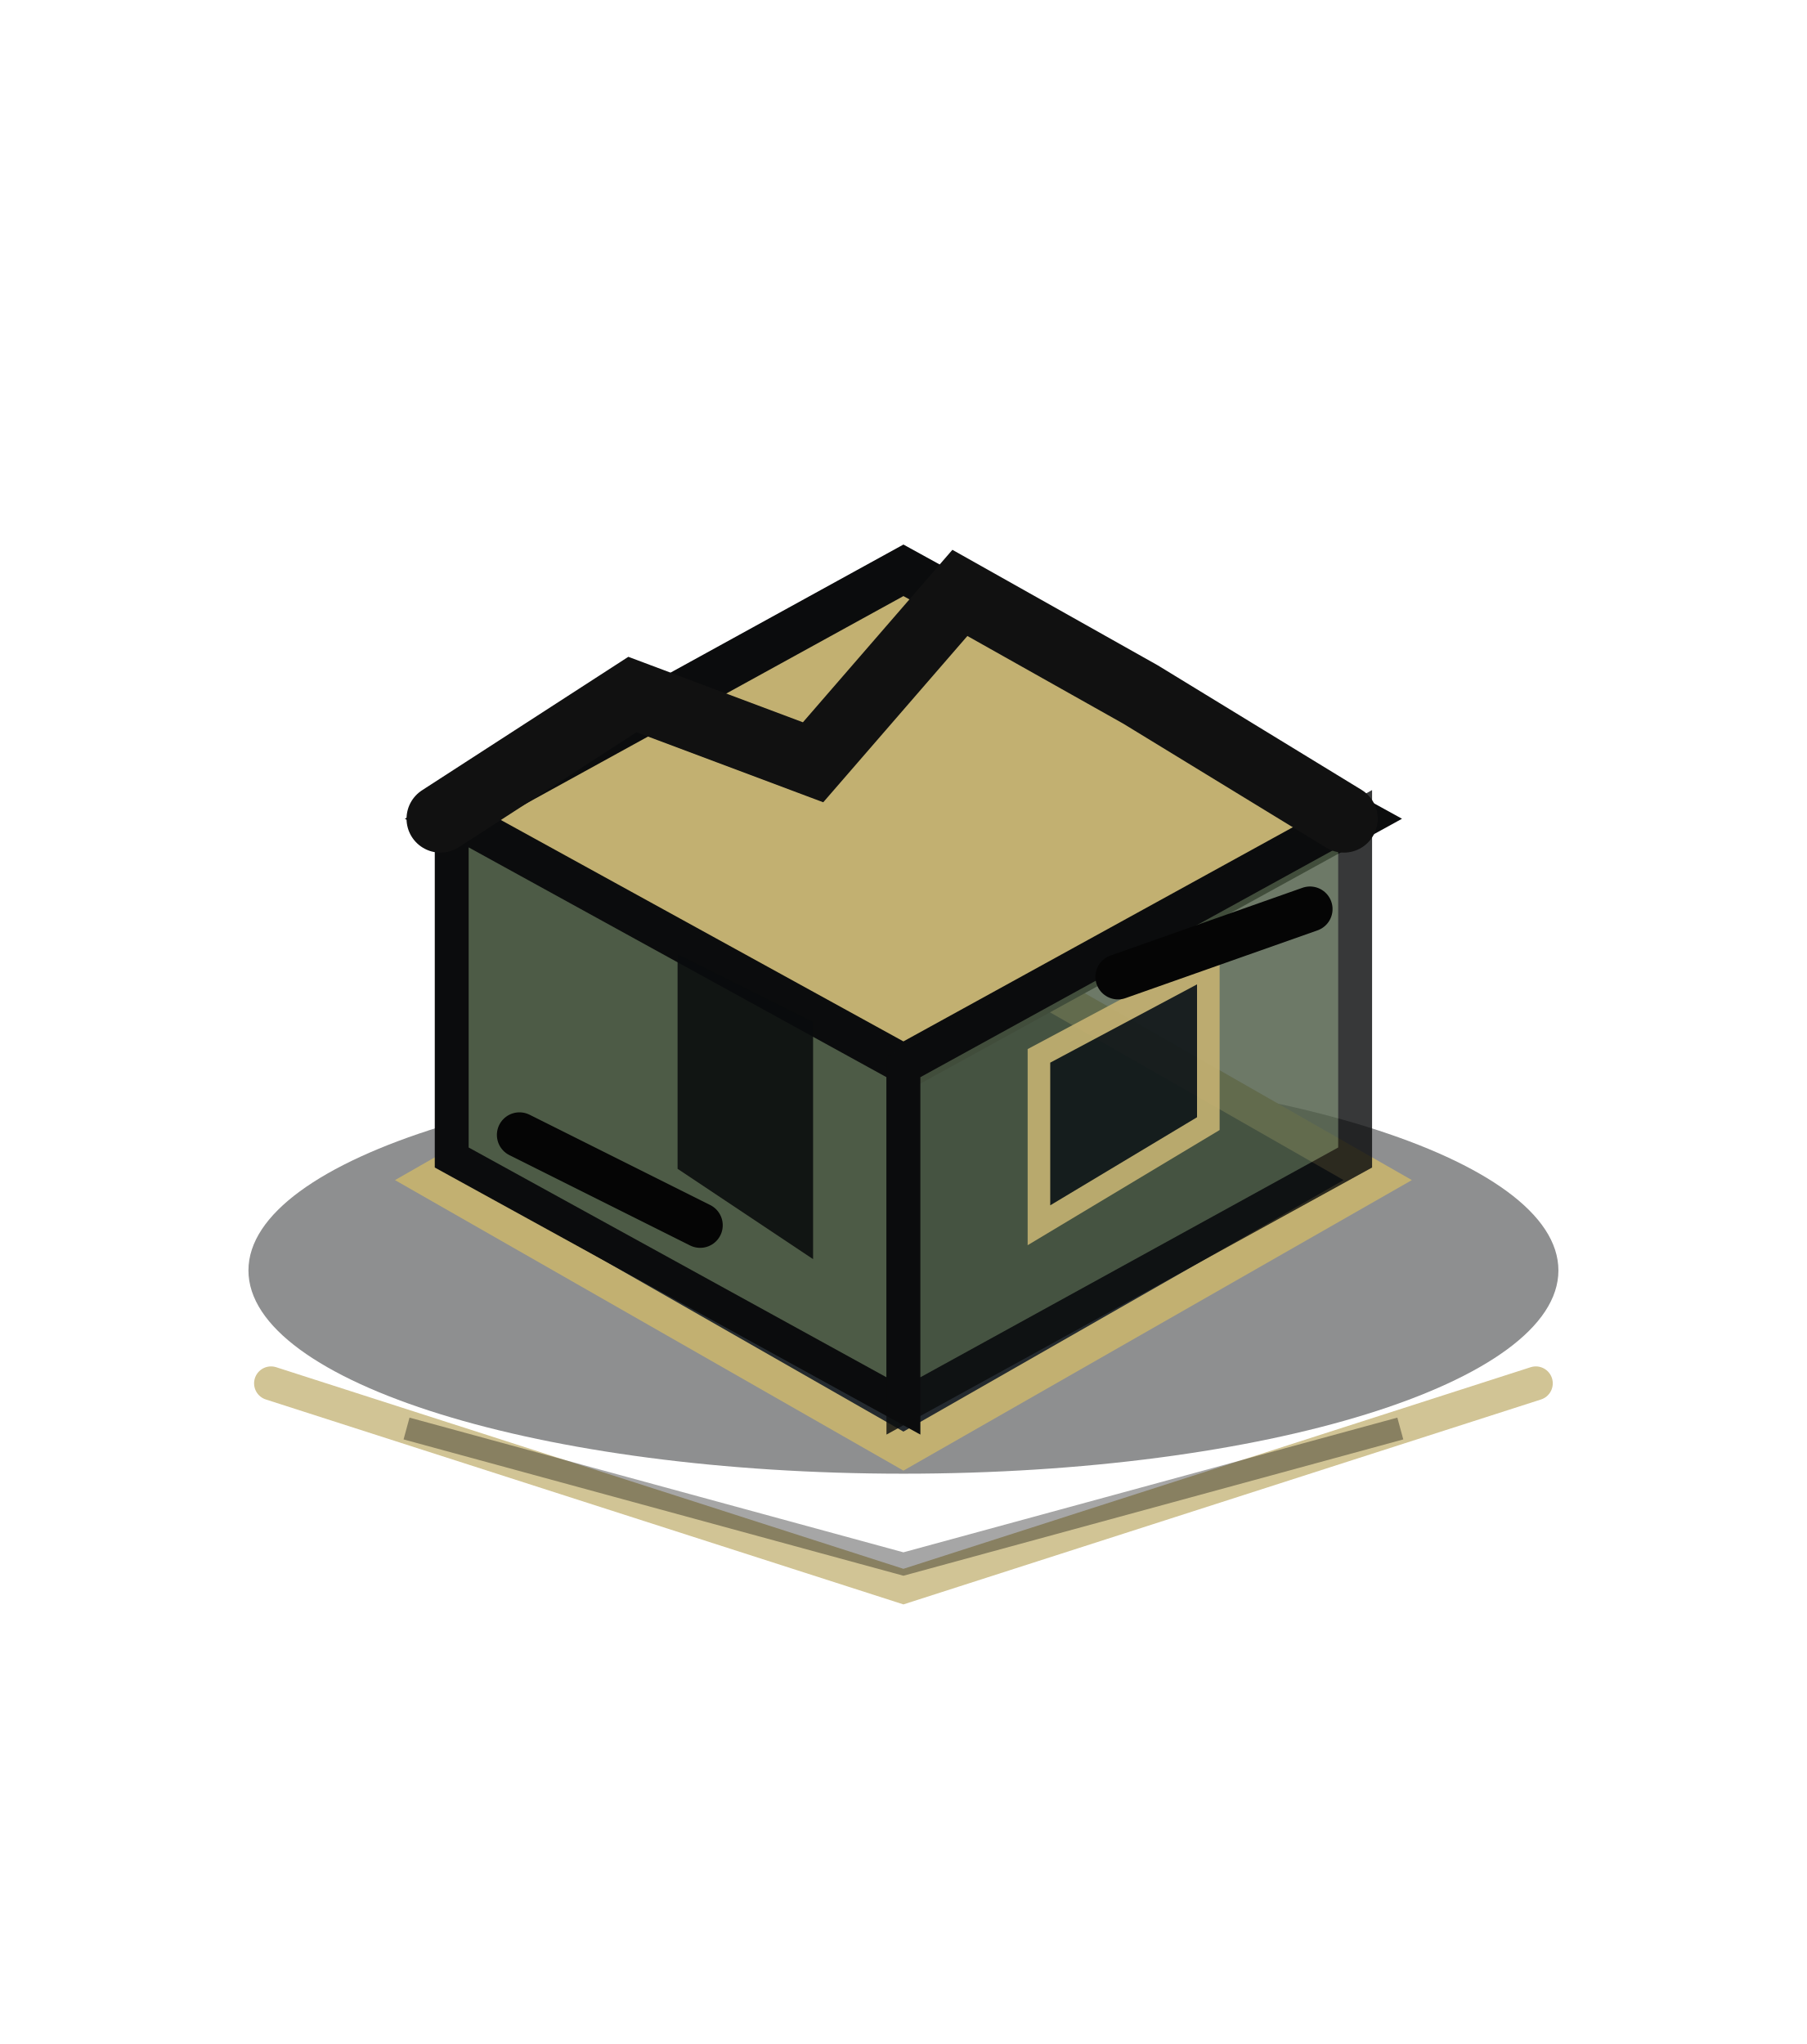
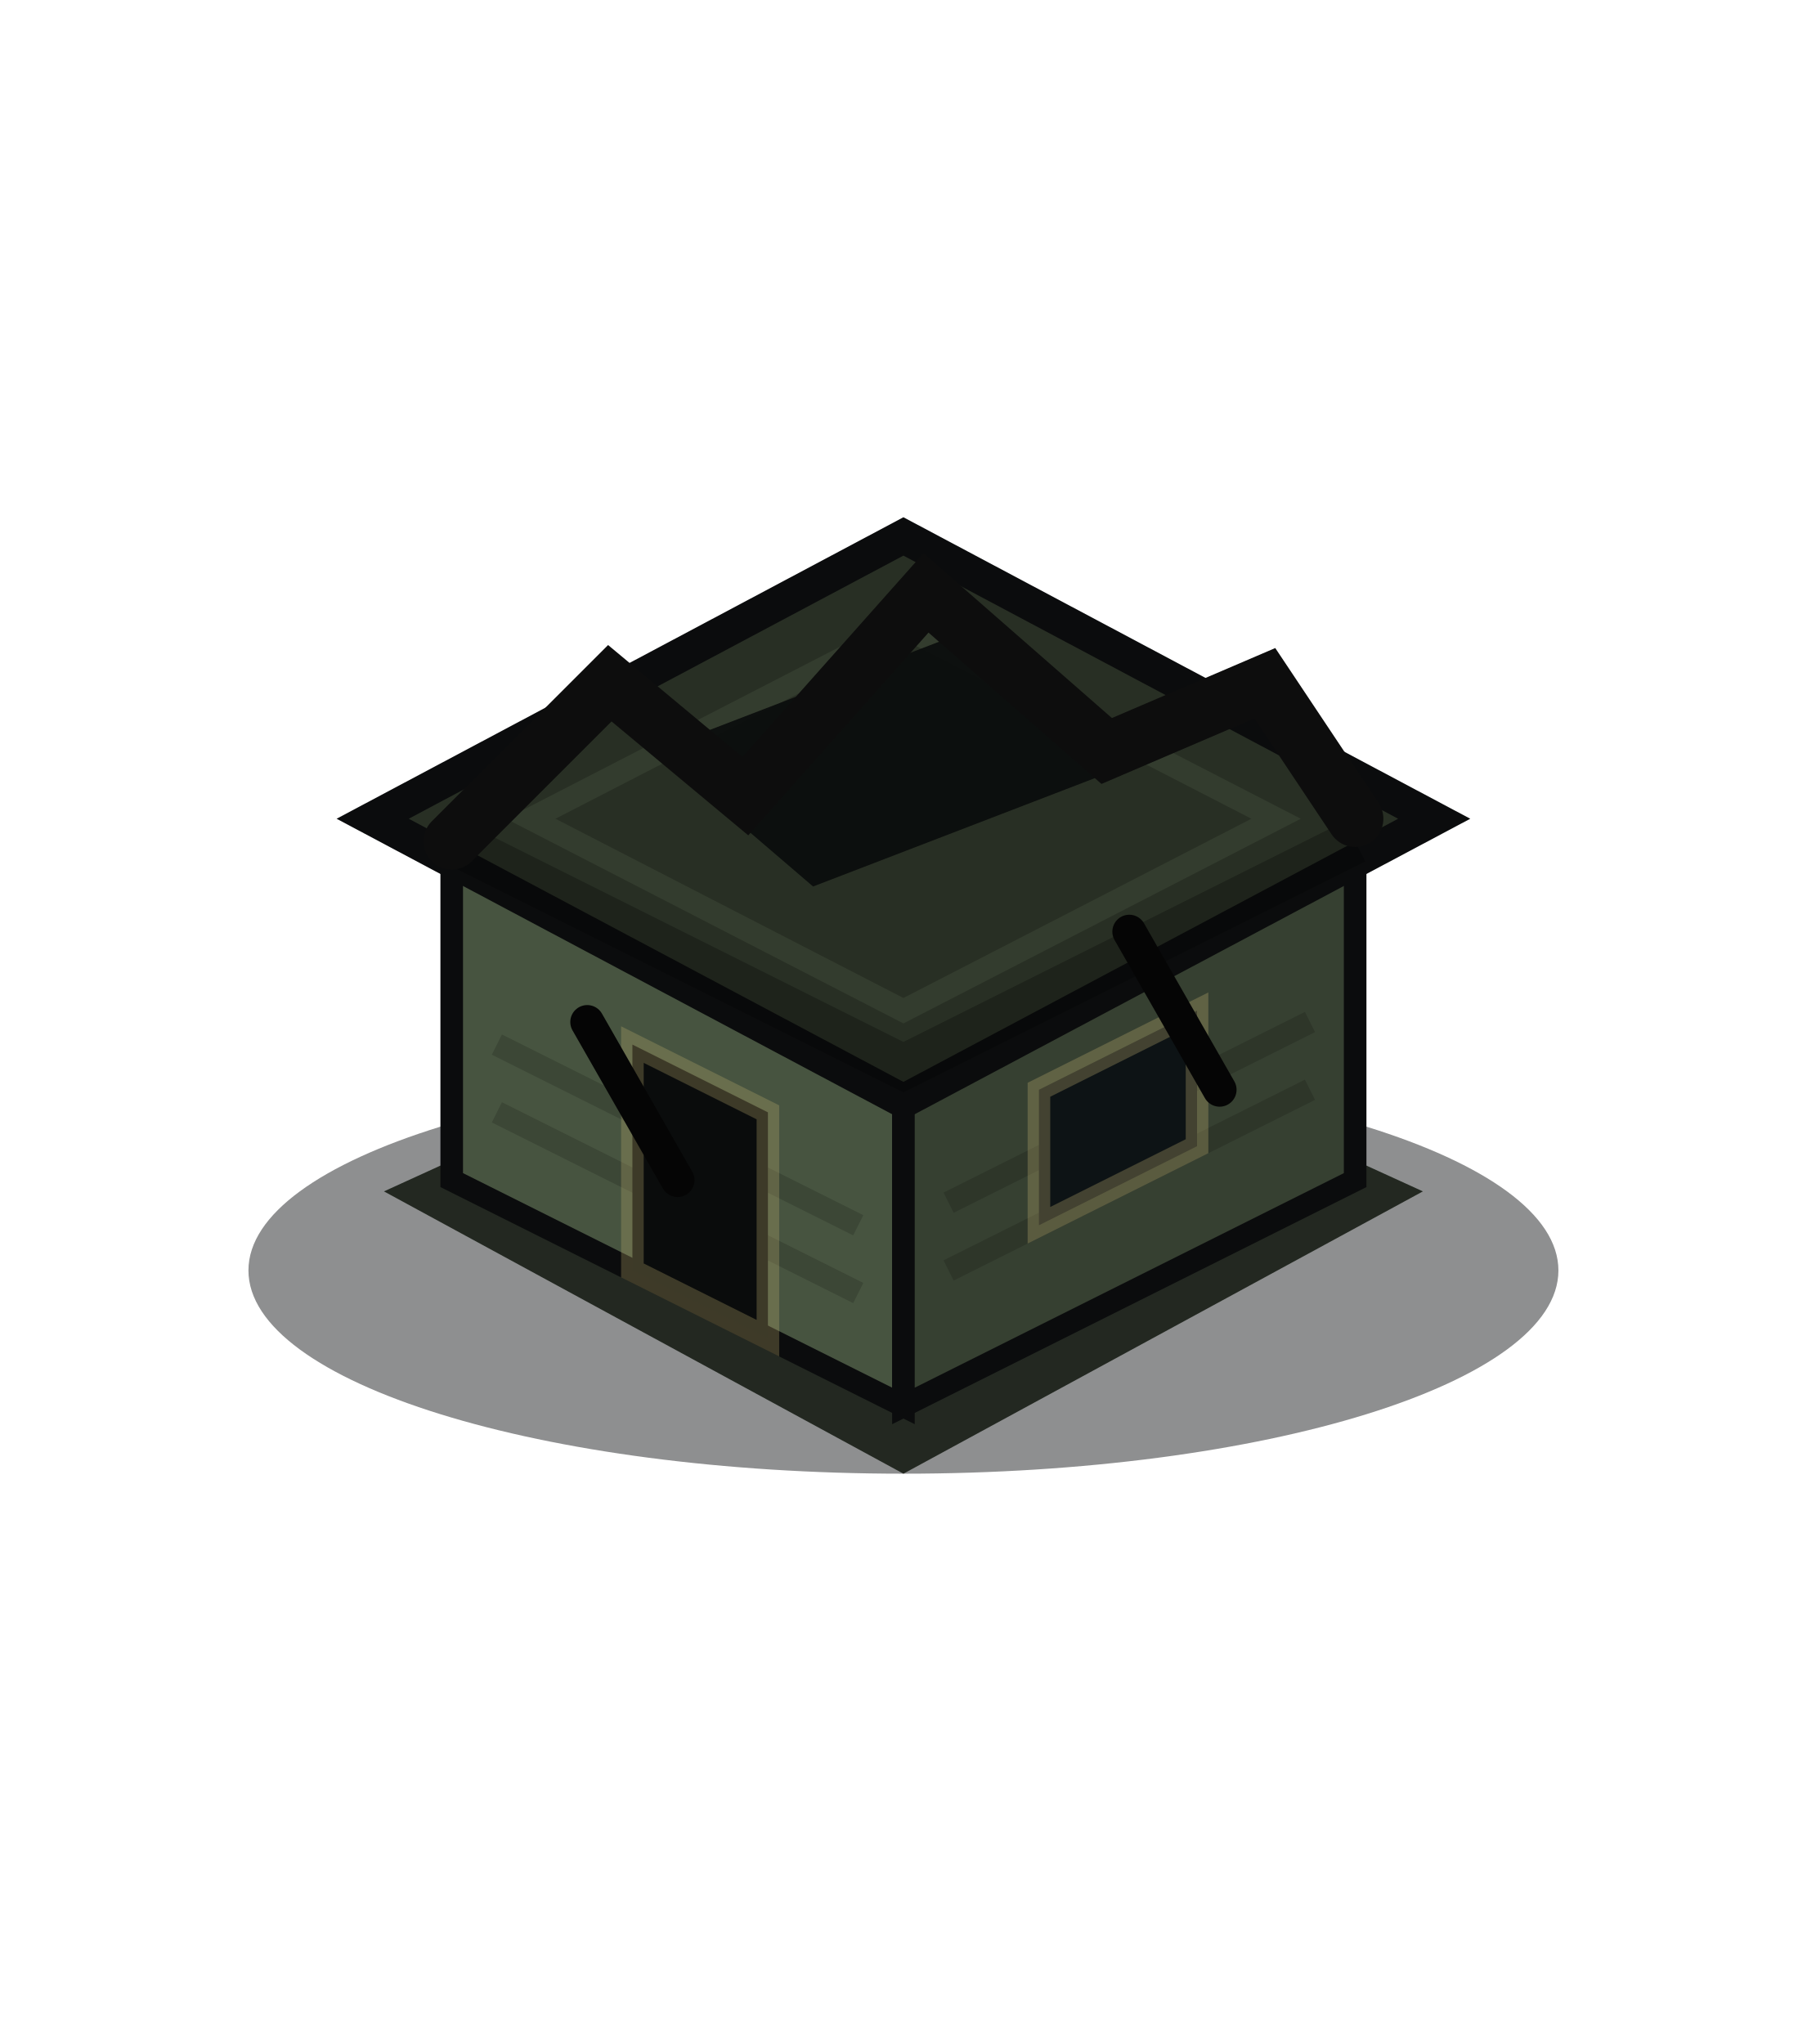
<svg xmlns="http://www.w3.org/2000/svg" width="198" height="224" viewBox="0 0 160 120" data-generated-by="generate_isometric_environment_assets" data-section="object_scenes" data-id="ruined_house" data-footprint-slots="4x4">
  <ellipse cx="80" cy="82" rx="58" ry="18" fill="#050608" opacity="0.45" />
-   <polygon points="38,74 80,50 122,74 80,98" fill="#242a2f" stroke="#c2b071" stroke-width="3" />
-   <polygon points="40,42 80,20 120,42 80,64" fill="#c2b071" stroke="#0b0c0d" stroke-width="4" />
-   <polygon points="40,42 80,64 80,94 40,72" fill="#4d5b46" stroke="#0b0c0d" stroke-width="3" />
-   <polygon points="120,42 80,64 80,94 120,72" fill="#4d5b46" stroke="#0b0c0d" stroke-width="3" opacity="0.82" />
-   <path d="M60 73 L60 54 L72 60 L72 81 Z" fill="#090b0c" opacity="0.88" />
-   <path d="M92 63 L107 55 L107 69 L92 78 Z" fill="#11181a" stroke="#c2b071" stroke-width="2" opacity="0.92" />
-   <path d="M39 42 L56 31 L72 37 L85 22 L101 31 L119 42" fill="none" stroke="#111111" stroke-width="6" stroke-linecap="round" />
-   <path d="M46 70 L62 78 M99 56 L116 50" stroke="#050505" stroke-width="4" stroke-linecap="round" />
-   <path d="M24 92 L80 110 L136 92" fill="none" stroke="#c2b071" stroke-width="3" stroke-linecap="round" opacity="0.75" />
-   <path d="M36 96 L80 108 L124 96" fill="none" stroke="#000000" stroke-width="2" opacity="0.35" />
+   <polygon points="34,75 80,54 126,75 80,100" fill="#1d231b" opacity="0.95" />
+   <polygon points="40,74 80,94 80,60 40,40" fill="#475440" stroke="#0b0c0d" stroke-width="2" />
+   <polygon points="80,94 120,74 120,40 80,60" fill="#364031" stroke="#0b0c0d" stroke-width="2" />
+   <path d="M44 62 L76 78 M44 68 L76 84" stroke="#000000" stroke-width="2" opacity="0.16" />
+   <path d="M84 76 L116 60 M84 82 L116 66" stroke="#000000" stroke-width="2" opacity="0.16" />
+   <polygon points="33,42 80,17 127,42 80,67" fill="#282f24" stroke="#0b0c0d" stroke-width="3" />
+   <polygon points="47,42 80,25 113,42 80,59" fill="none" stroke="#3e4938" stroke-width="2" opacity="0.5" />
+   <path d="M40 44 L80 64 L120 44" fill="none" stroke="#000000" stroke-width="4" opacity="0.25" />
+   <polygon points="56,82 68,88 68,68 56,62" fill="#0a0c0c" stroke="#c2b071" stroke-width="2" stroke-opacity="0.28" />
+   <polygon points="92,78 106,71 106,59 92,66" fill="#0d1315" stroke="#c2b071" stroke-width="2" stroke-opacity="0.30" />
+   <polygon points="58,36 84,26 98,38 72,48" fill="#0a0c0c" opacity="0.92" />
+   <path d="M40 44 L54 30 L66 40 L82 22 L98 36 L112 30 L120 42" fill="none" stroke="#0d0d0d" stroke-width="5" stroke-linecap="round" />
+   <path d="M52 60 L60 74 M100 52 L108 66" stroke="#050505" stroke-width="3" stroke-linecap="round" />
</svg>
